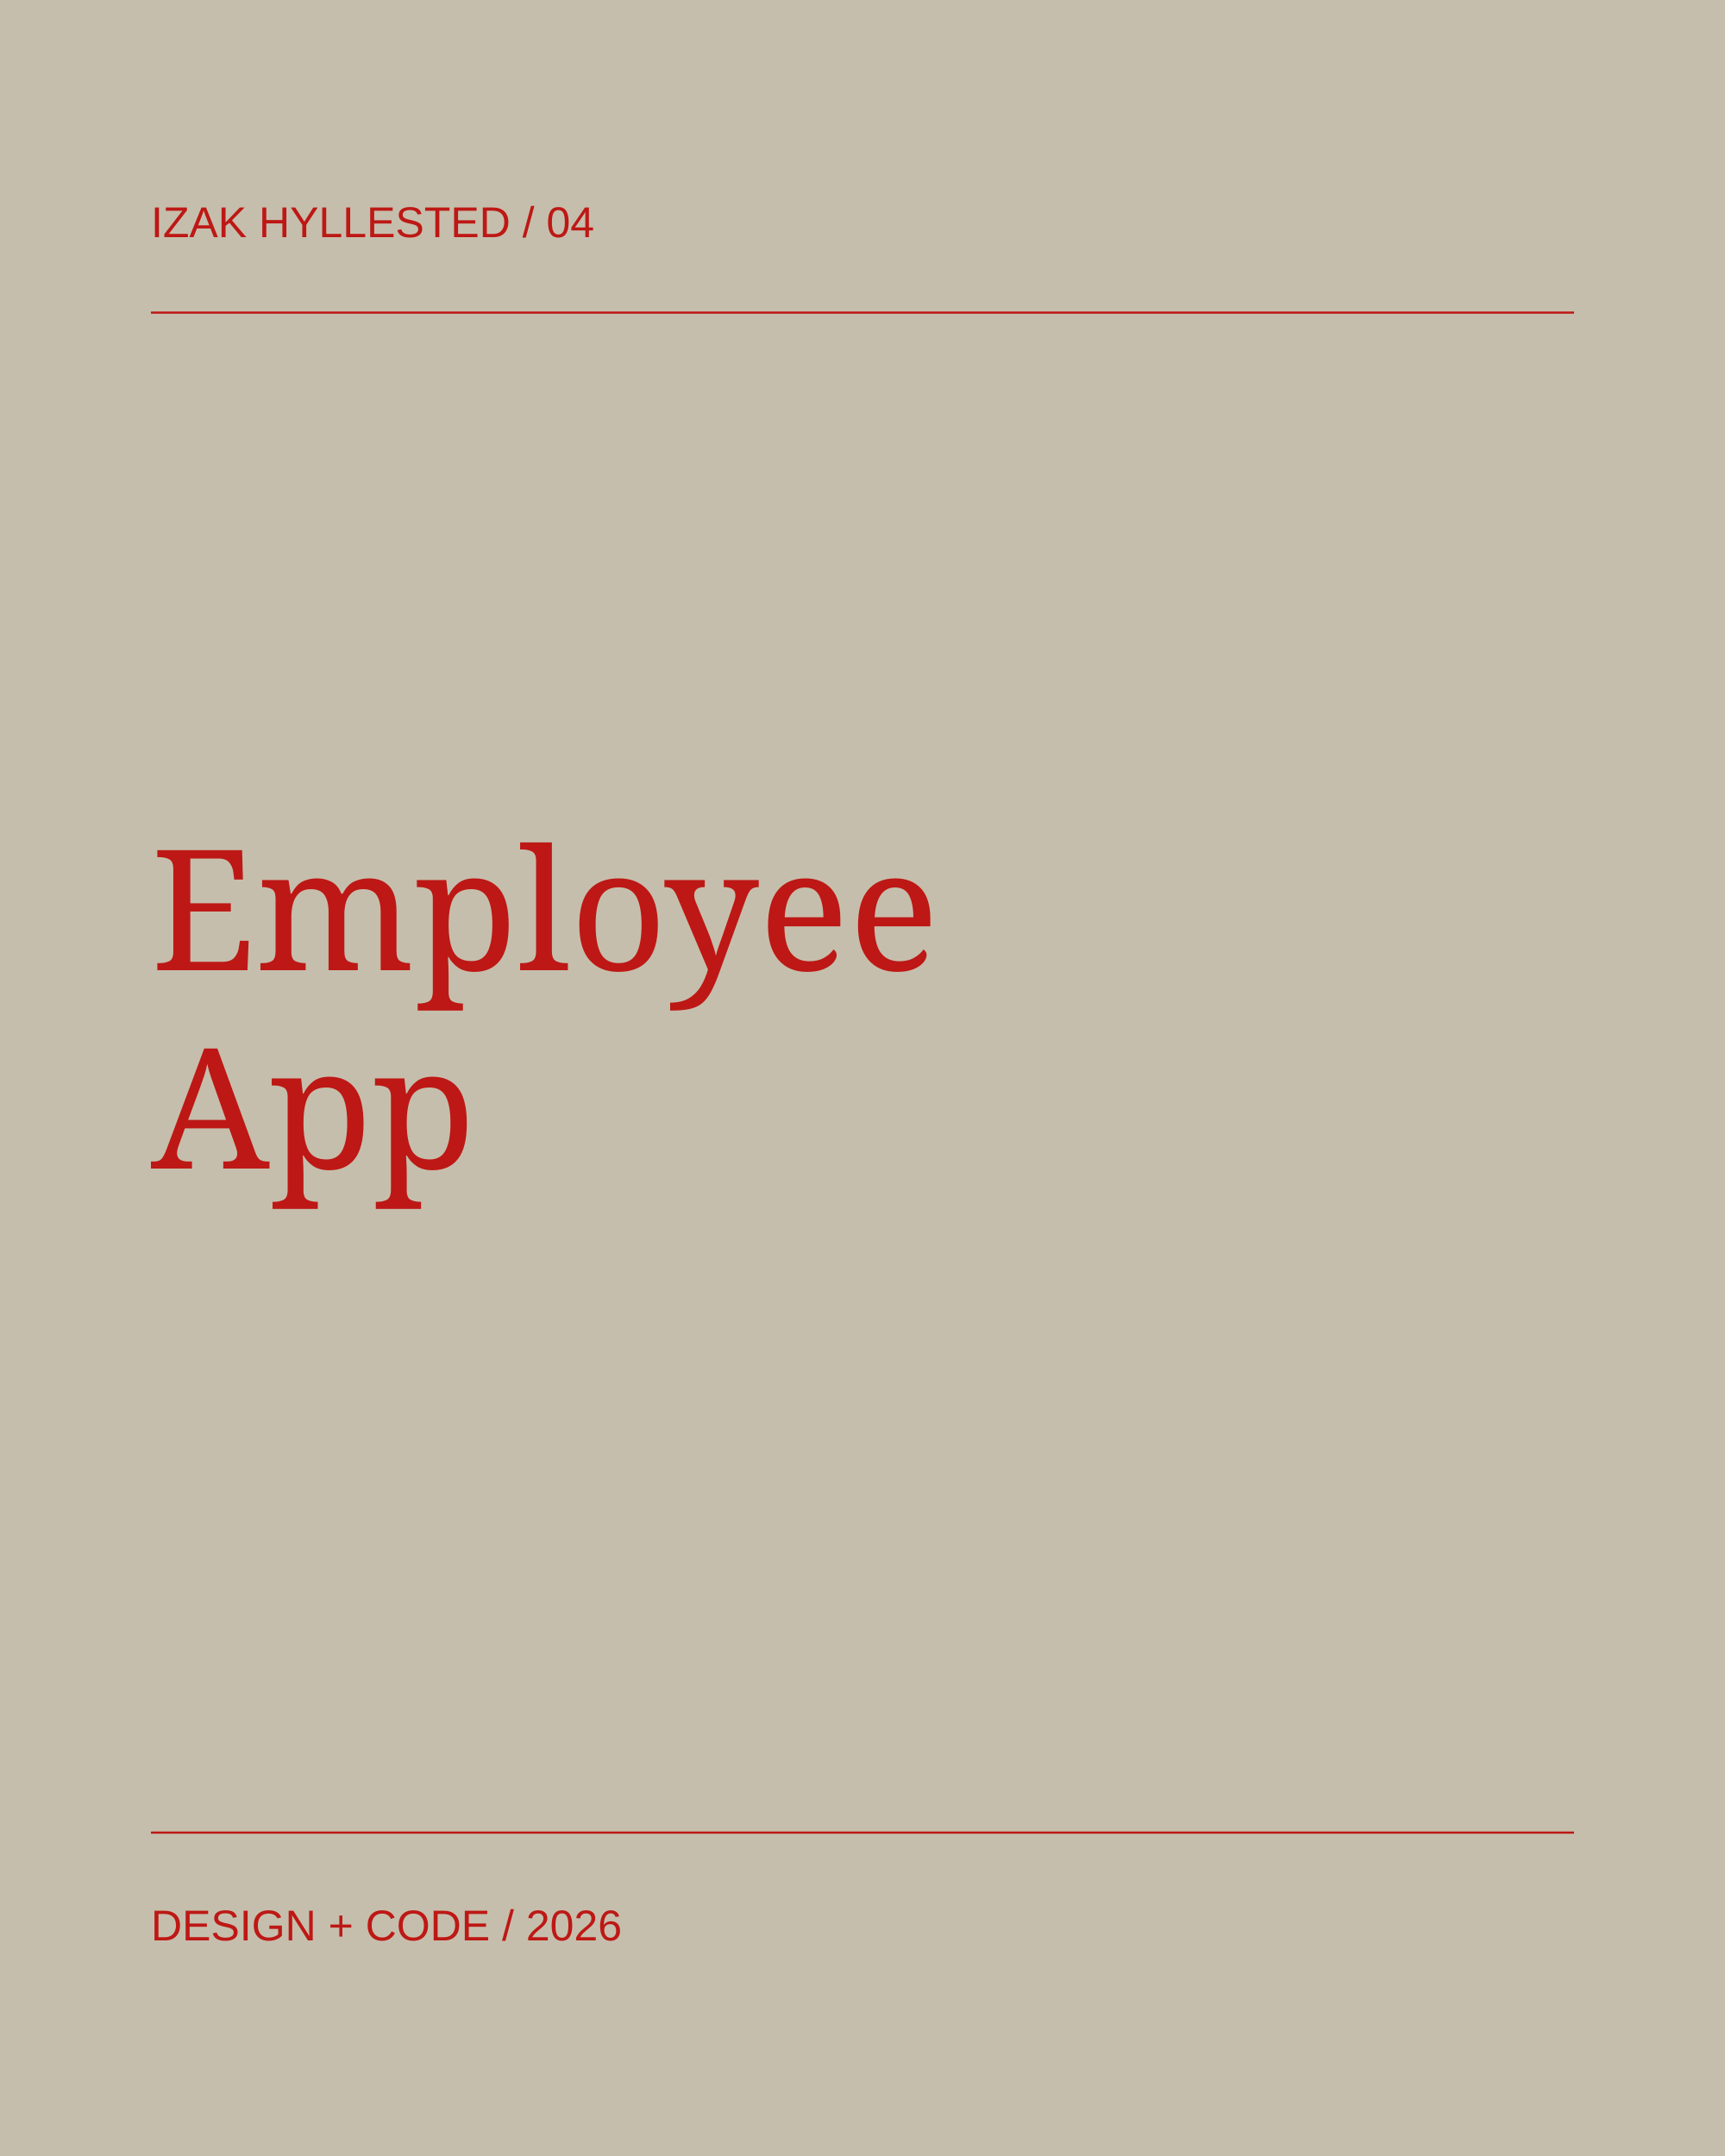
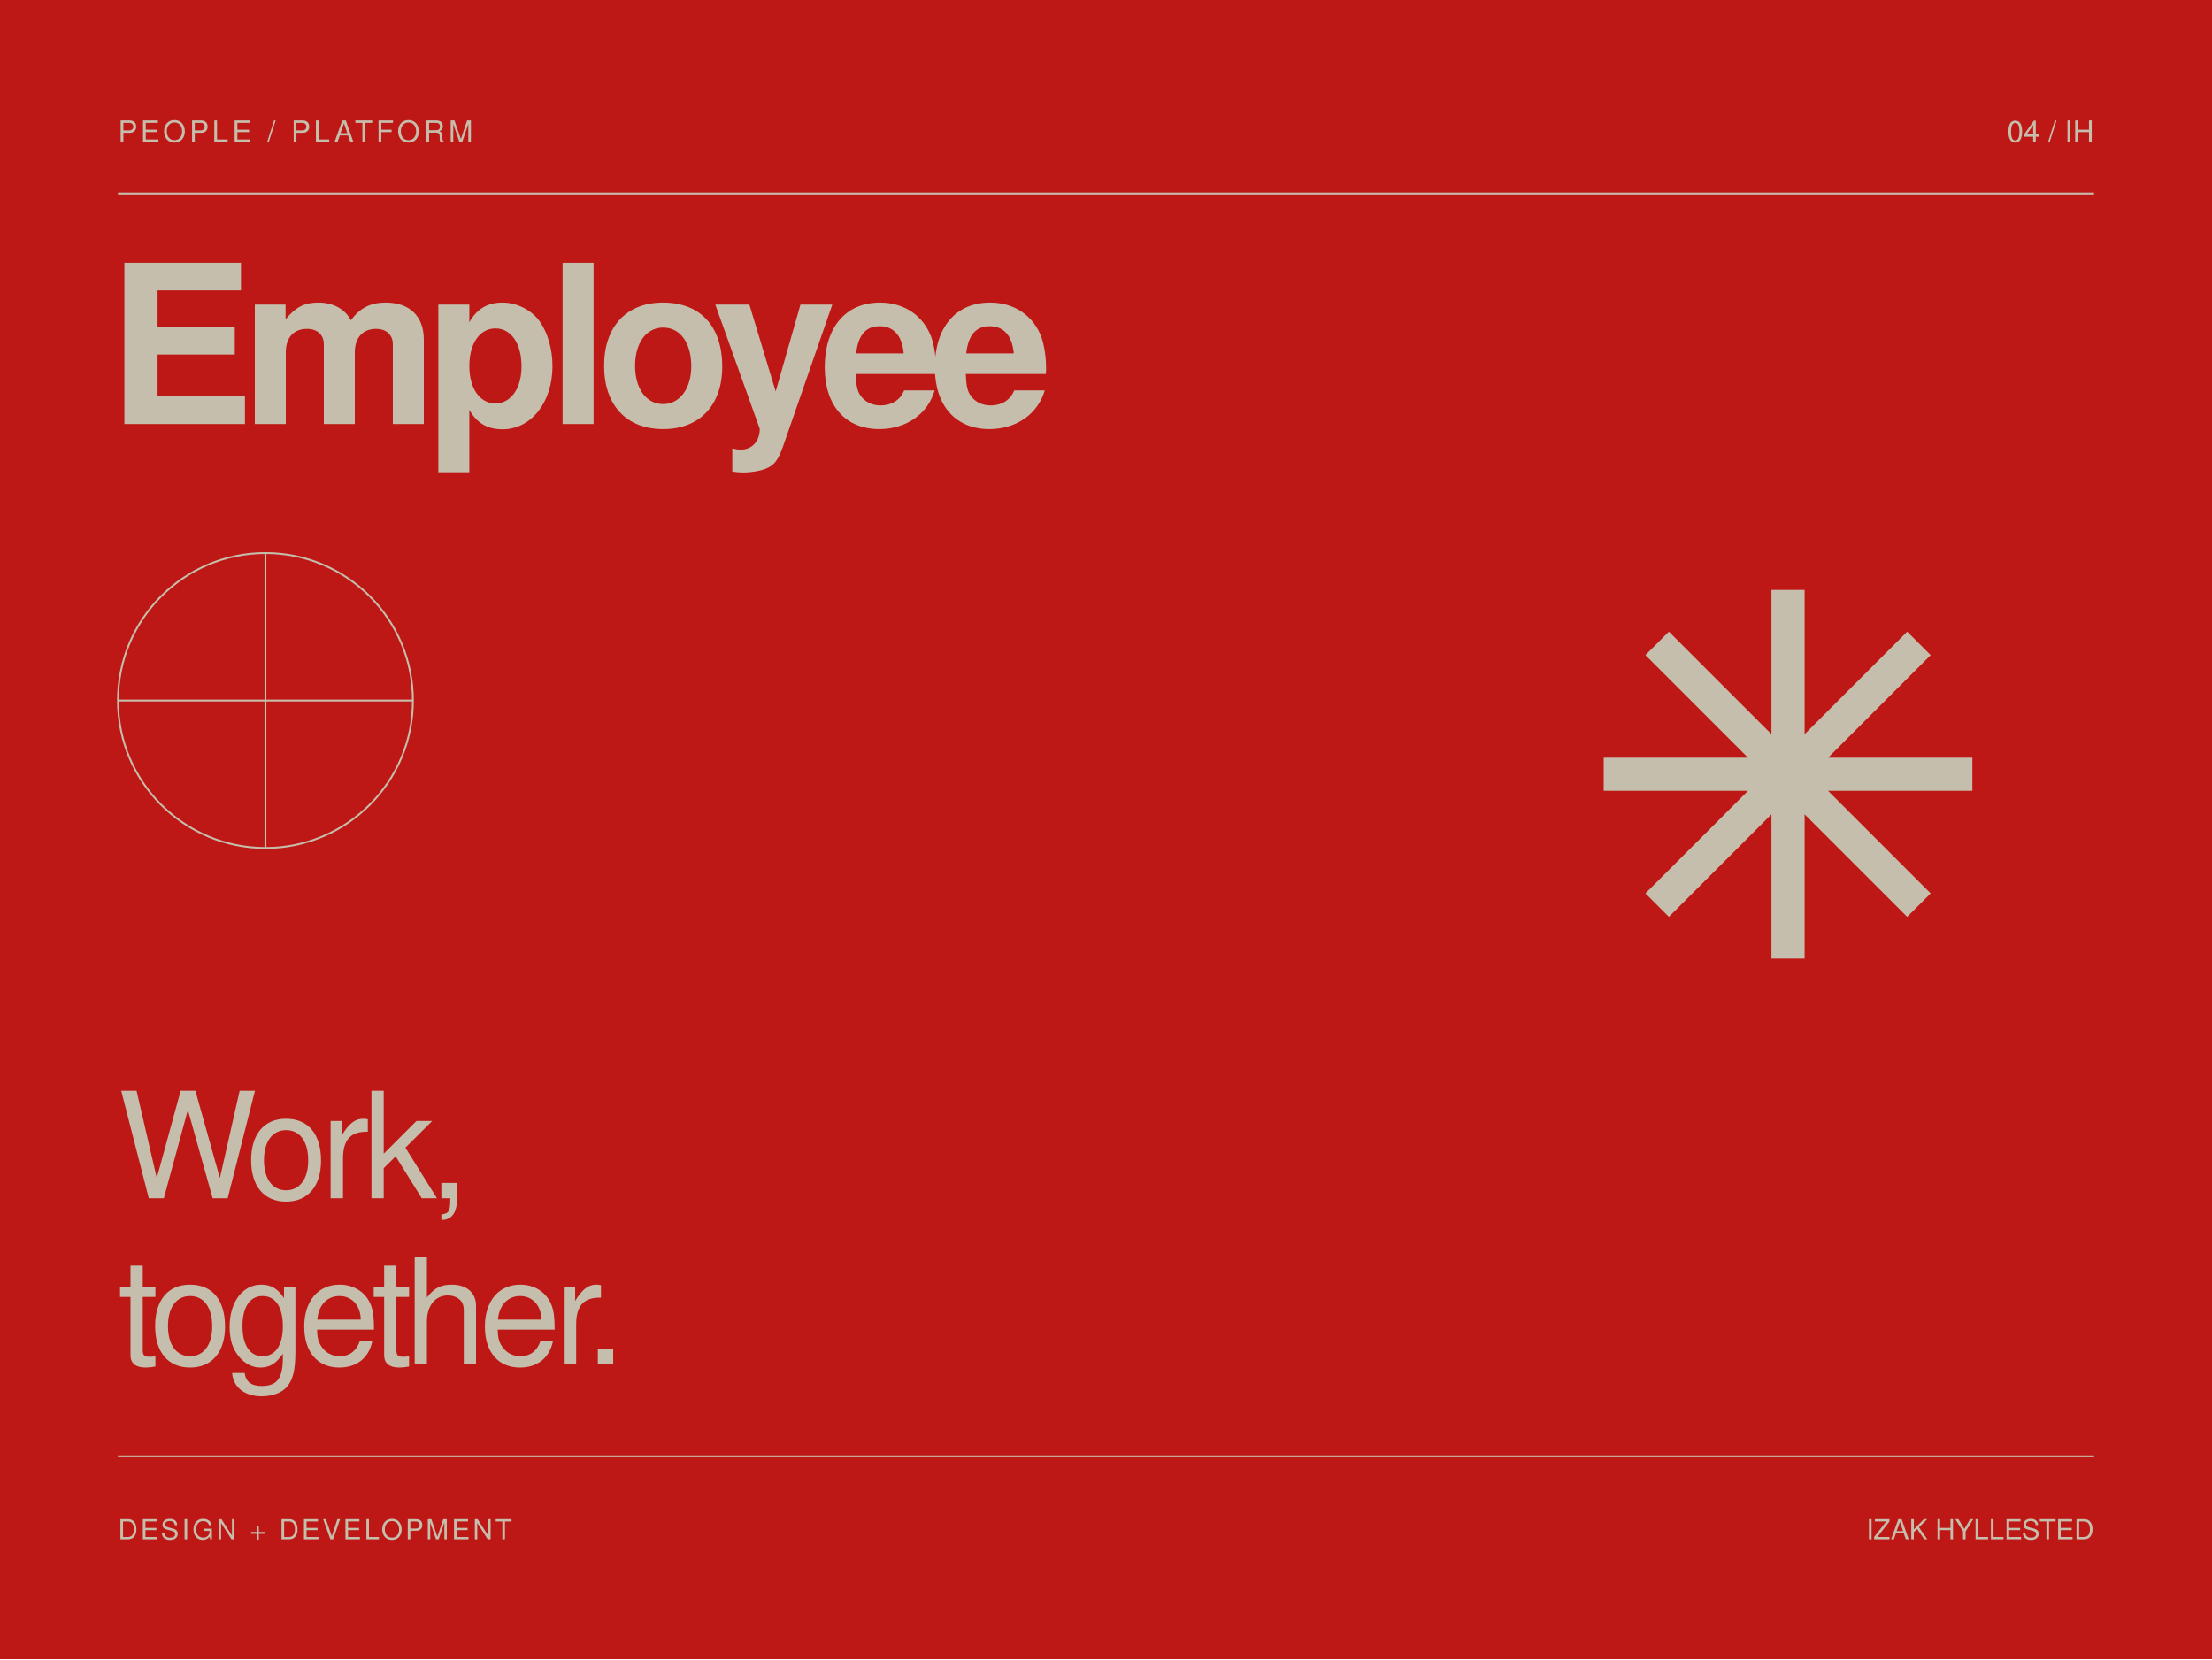
- <svg xmlns="http://www.w3.org/2000/svg" viewBox="0 0 800 1000">
-   <rect width="800" height="1000" fill="#c6beac" />
-   <path d="M70 145H730M70 850H730" stroke="#bd1815" />
-   <text x="70" y="110" fill="#bd1815" font-family="Arial,sans-serif" font-size="20">IZAK HYLLESTED / 04</text>
-   <text x="70" y="450" fill="#bd1815" font-family="Georgia,serif" font-size="78">
-     <tspan x="70" dy="0">Employee</tspan>
-     <tspan x="70" dy="92">App</tspan>
-   </text>
-   <text x="70" y="900" fill="#bd1815" font-family="Arial,sans-serif" font-size="20">DESIGN + CODE / 2026</text>
+ <svg xmlns="http://www.w3.org/2000/svg" viewBox="0 0 1200 900">
+   <rect width="1200" height="900" fill="#bd1815" />
+   <g fill="#c6beac" font-family="Helvetica,Arial,sans-serif">
+     <text x="64" y="77" font-size="16" letter-spacing="2">PEOPLE / PLATFORM</text>
+     <text x="1136" y="77" text-anchor="end" font-size="16">04 / IH</text>
+     <text x="58" y="230" font-size="120" font-weight="700" letter-spacing="-7">Employee</text>
+     <text x="64" y="650" font-size="80" font-weight="500" letter-spacing="-4">
+       <tspan x="64" dy="0">Work,</tspan>
+       <tspan x="64" dy="90">together.</tspan>
+     </text>
+     <text x="64" y="835" font-size="15" letter-spacing="1.5">DESIGN + DEVELOPMENT</text>
+     <text x="1136" y="835" text-anchor="end" font-size="15">IZAK HYLLESTED</text>
+   </g>
+   <g stroke="#c6beac" fill="none">
+     <path d="M64 105H1136M64 790H1136" stroke-width="1" />
+     <g transform="translate(970 420)">
+       <path d="M-100 0H100M0-100V100M-71-71L71 71M-71 71L71-71" stroke-width="18" />
+     </g>
+     <rect x="64" y="300" width="160" height="160" rx="80" stroke-width="1" />
+     <path d="M64 380H224M144 300V460" stroke-width="1" />
+   </g>
</svg>
